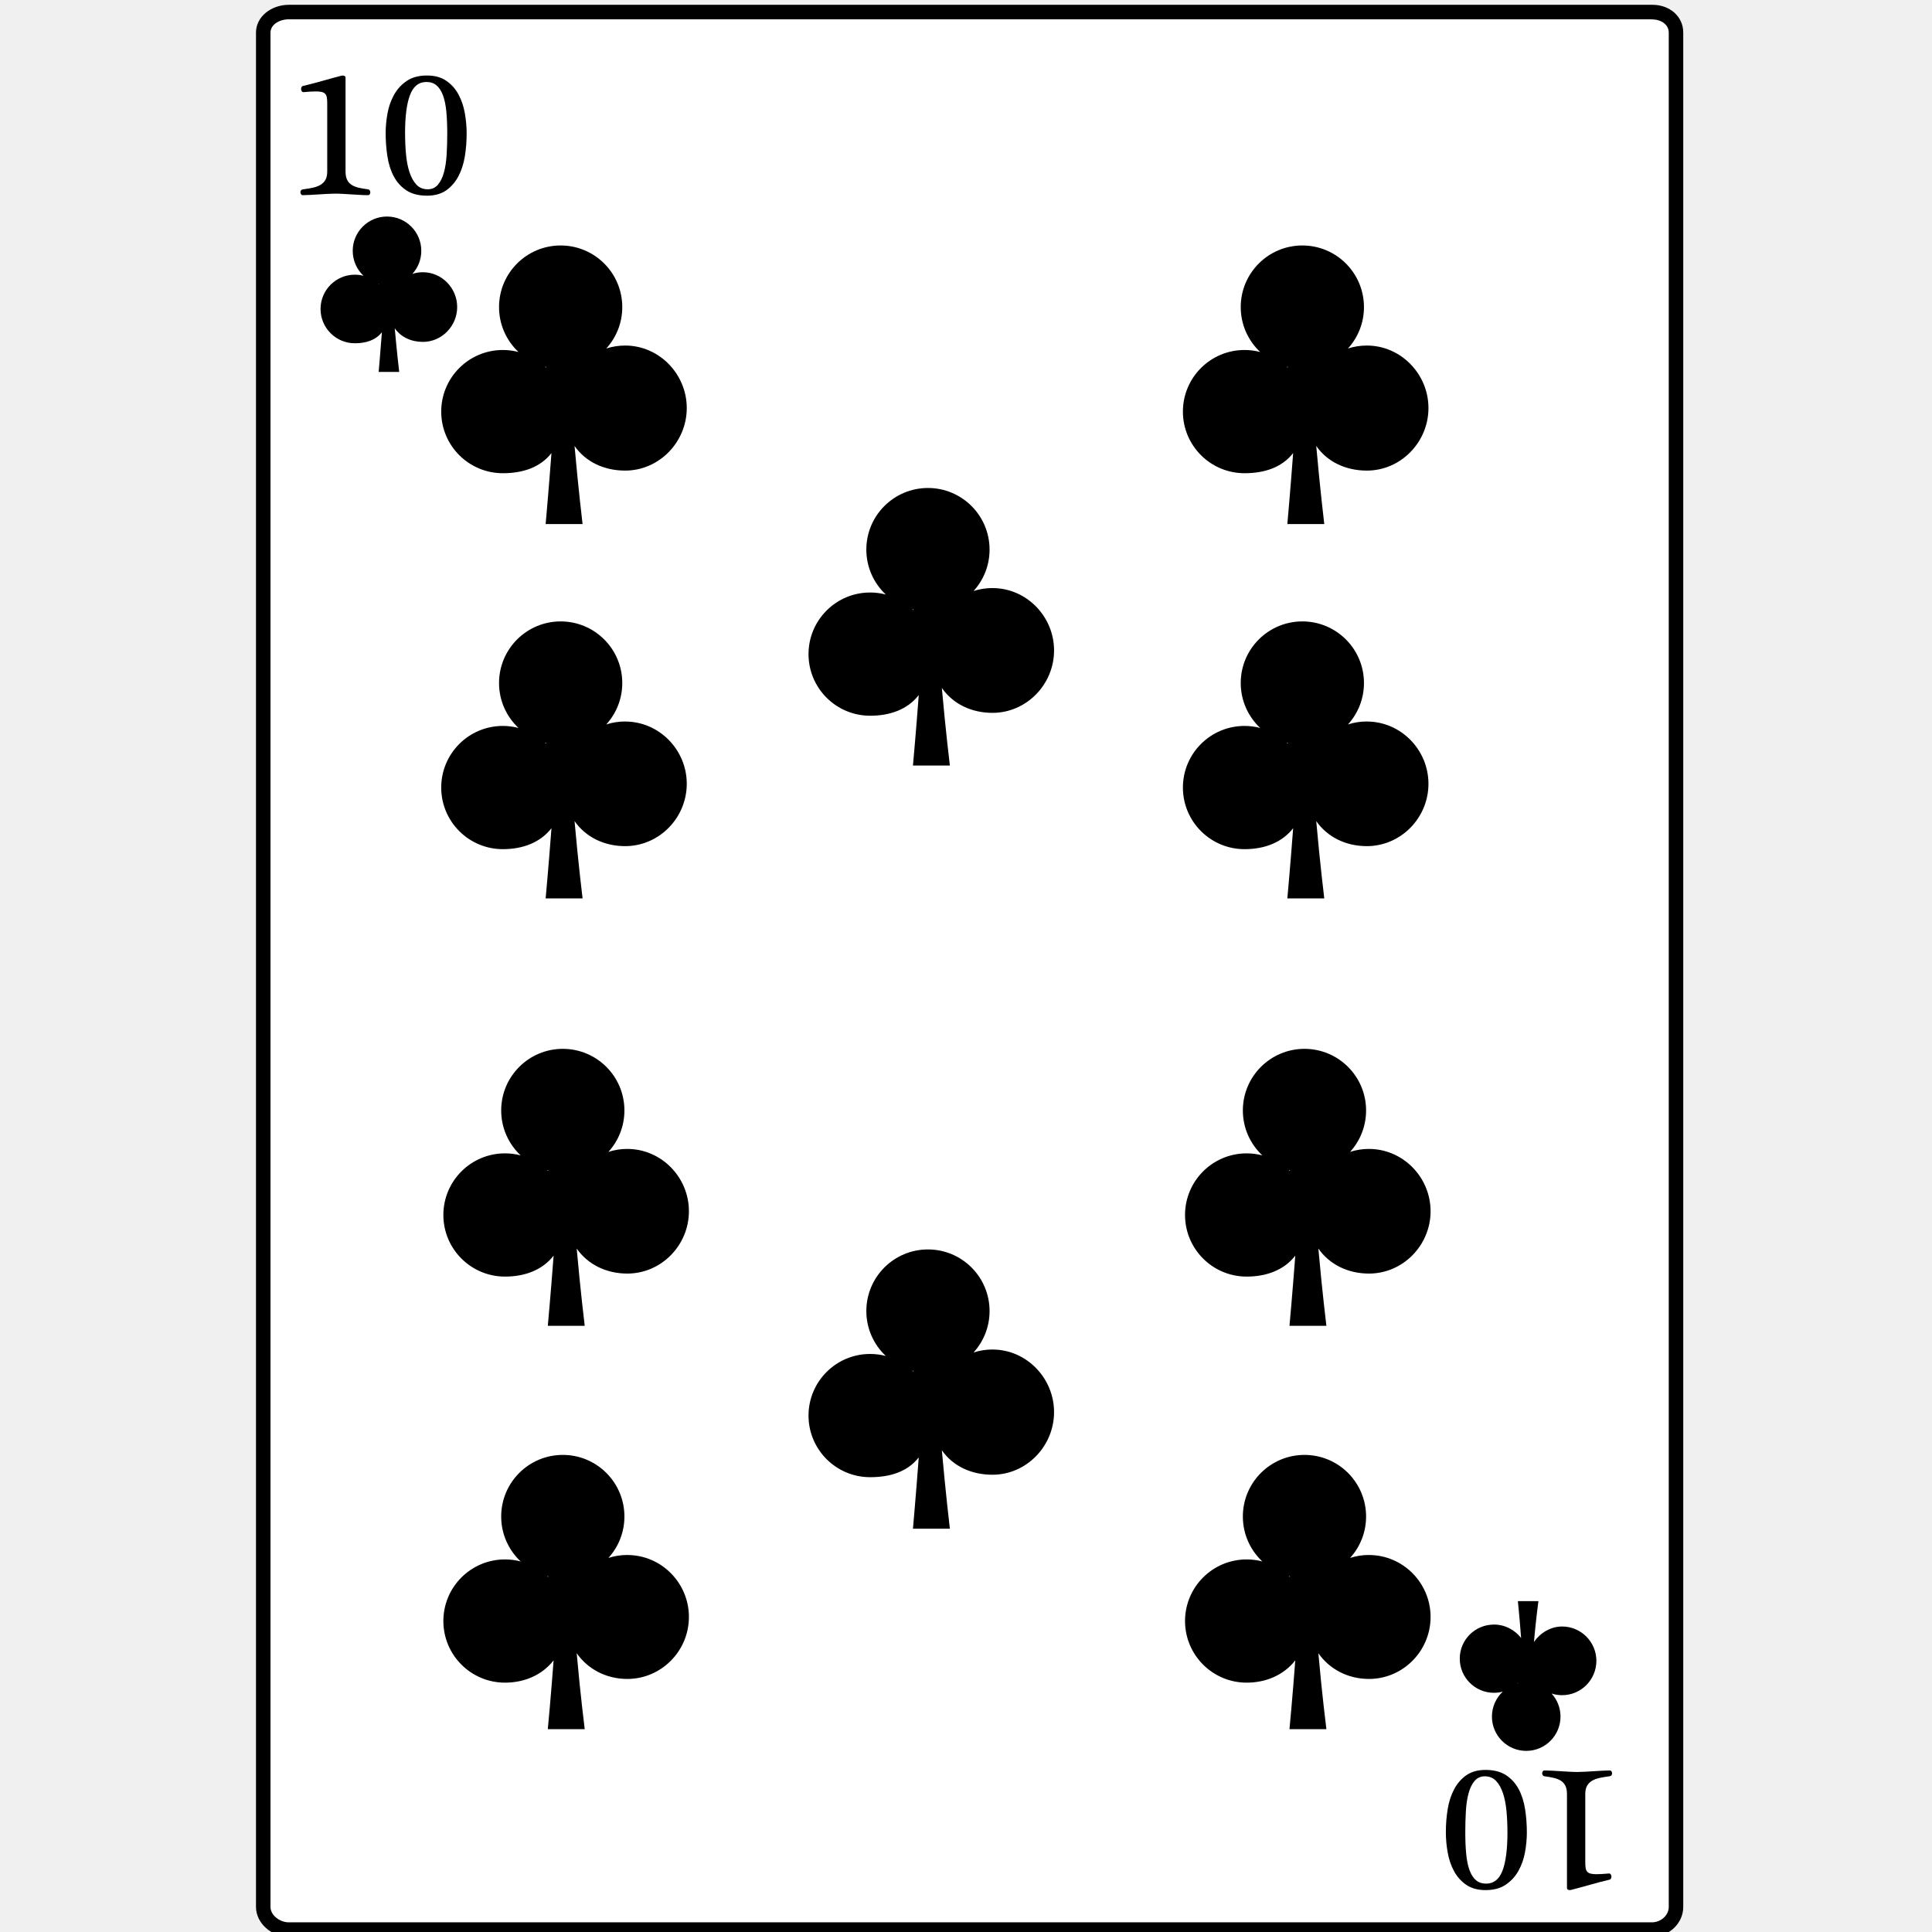
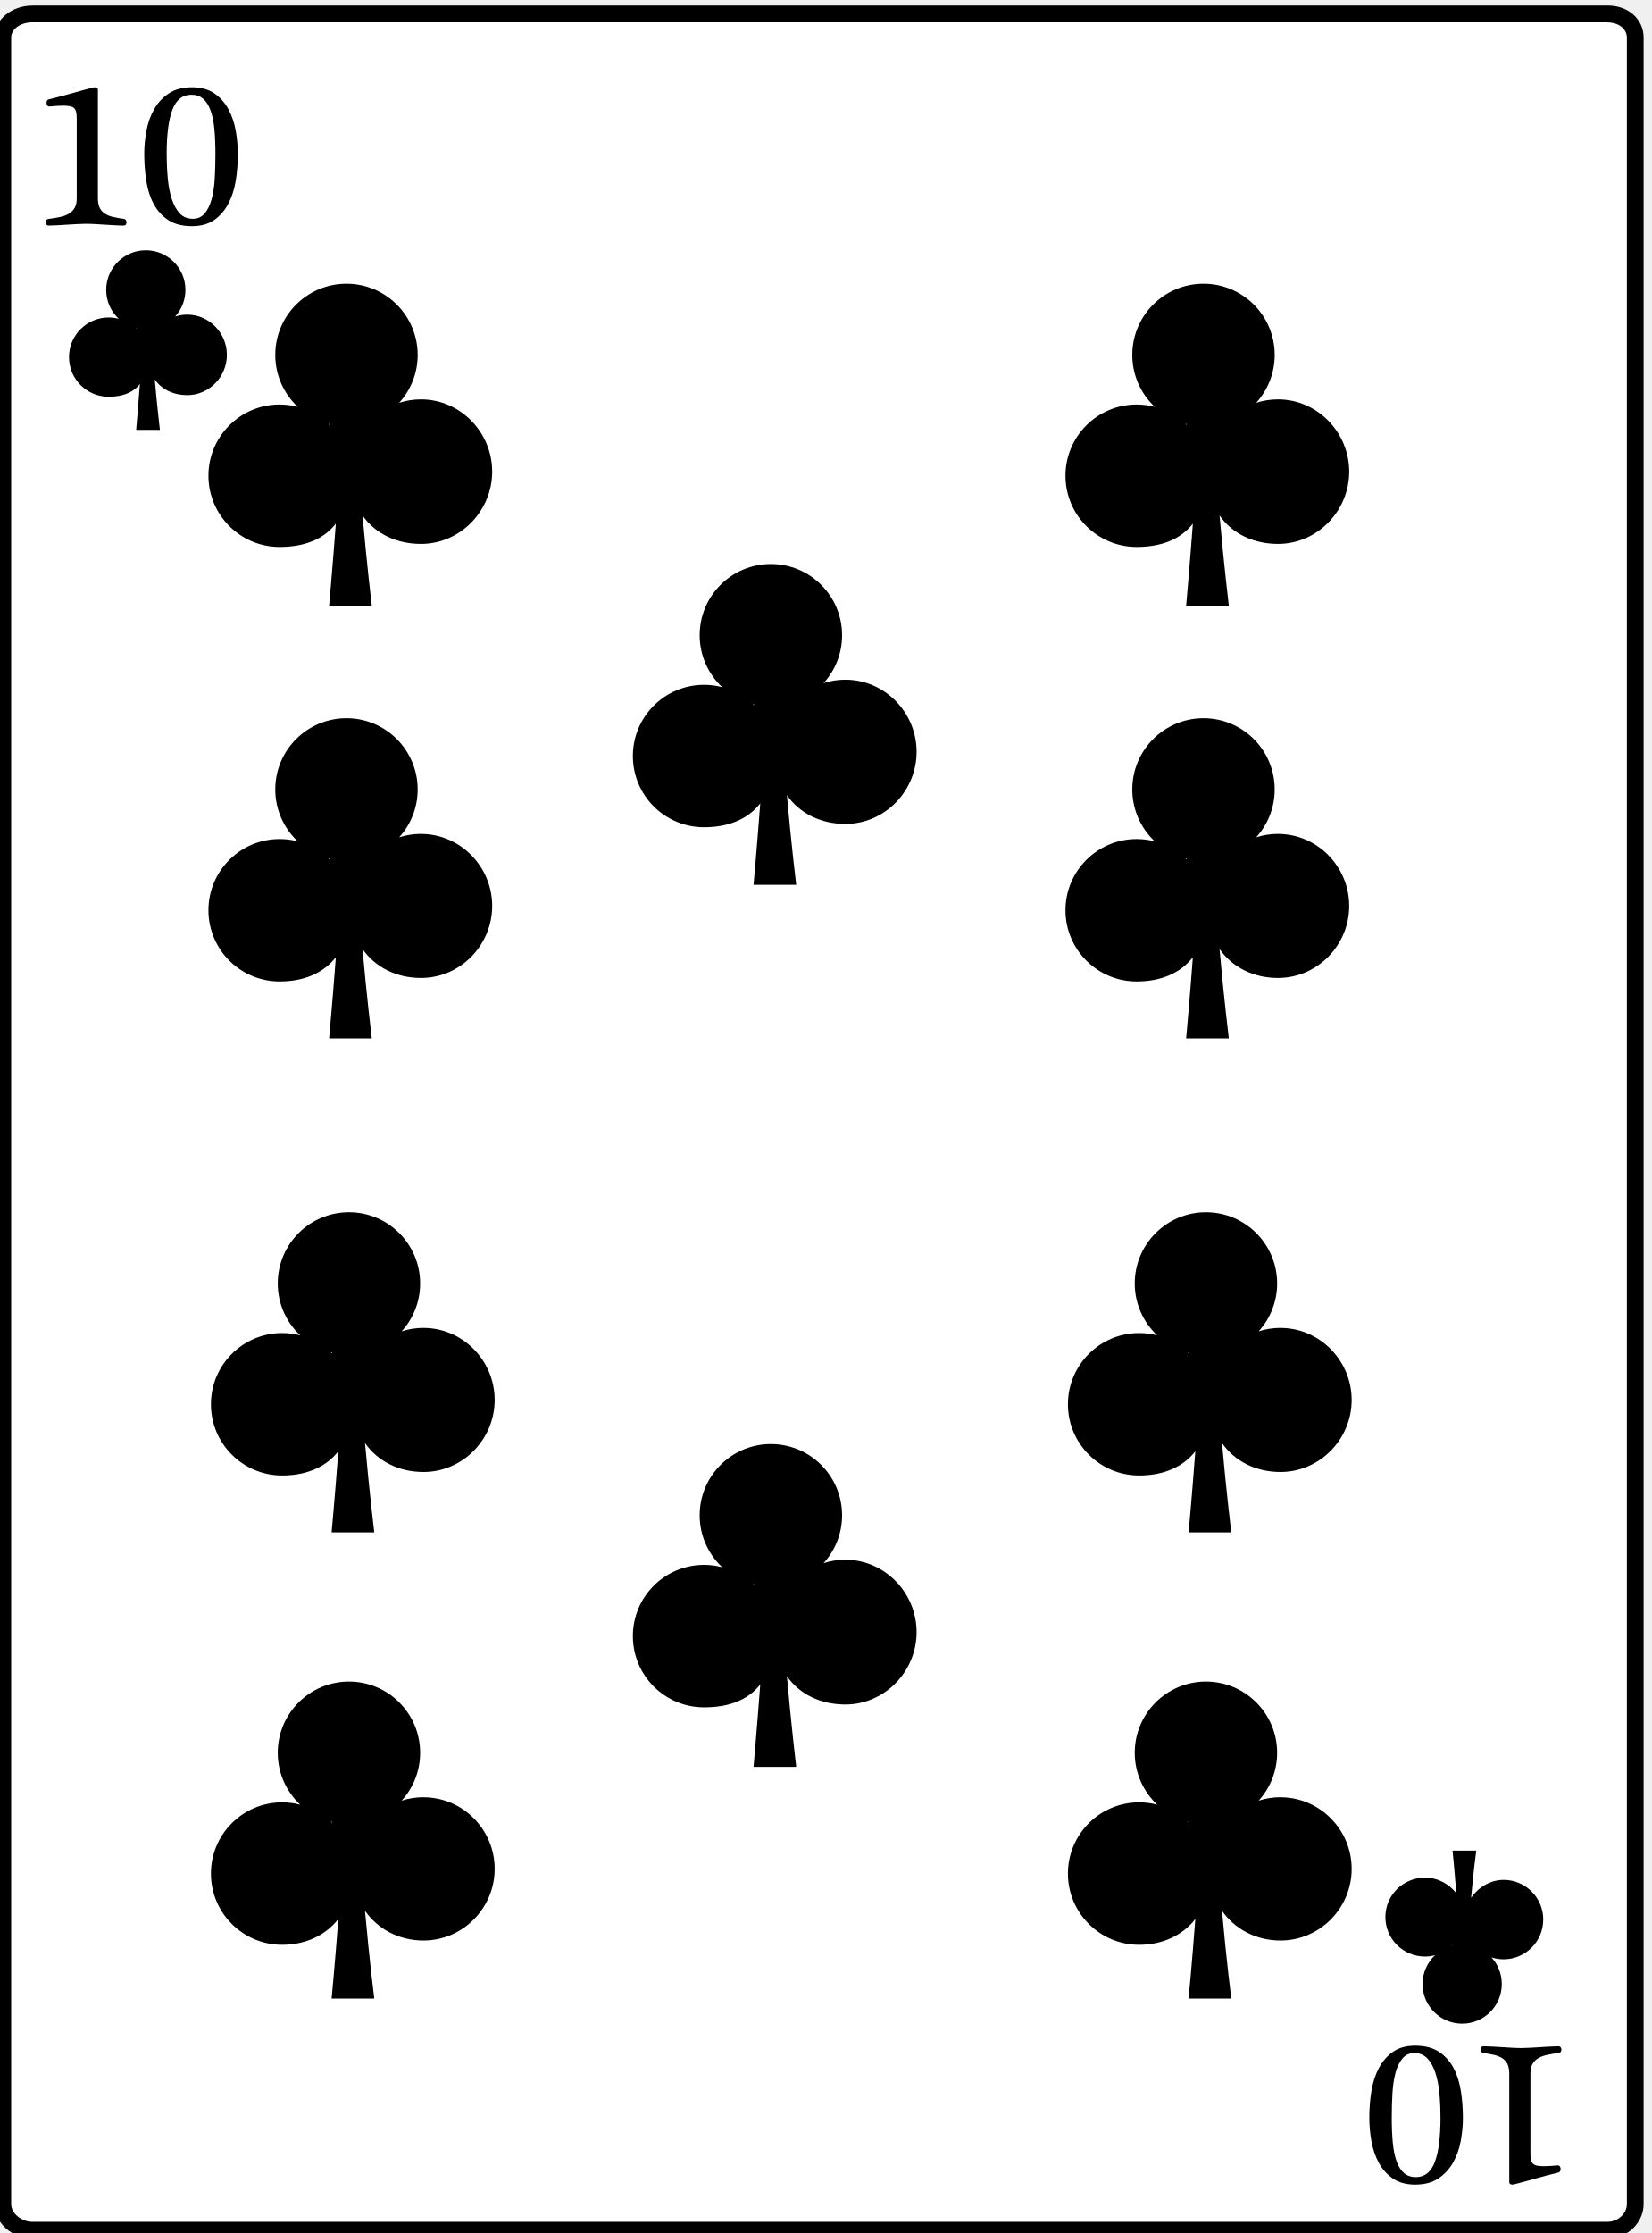
- <svg xmlns="http://www.w3.org/2000/svg" enable-background="new 0 0 800 800" version="1.1" viewBox="0 0 800 800" xmlSpace="preserve" xmlnsCc="http://web.resource.org/cc/" xmlnsDc="http://purl.org/dc/elements/1.1/" xmlnsRdf="http://www.w3.org/1999/02/22-rdf-syntax-ns#">
+ <svg xmlns="http://www.w3.org/2000/svg" enable-background="new 0 0 800 800" version="1.1" viewBox="108 0 592 800" xmlSpace="preserve" xmlnsCc="http://web.resource.org/cc/" xmlnsDc="http://purl.org/dc/elements/1.1/" xmlnsRdf="http://www.w3.org/1999/02/22-rdf-syntax-ns#">
  <path d="m119.61 799c-5.549 0-9.608-4.351-9.608-9.365v-776.12c0-5.015 4.06-9.52 9.61-9.52h564.38c5.55 0 10.01 4.505 10.01 9.521v776.11c0 5.015-4.459 9.365-10.009 9.365h-564.38z" fill="#fff" />
  <path d="m684.01 8.032c3.879 0 6.988 2.146 6.988 5.489v776.11c0 3.343-3.131 6.365-7.009 6.365h-564.38c-3.877 0-7.608-3.022-7.608-6.365v-776.12c0-3.343 3.73-5.52 7.61-5.52h564.39m-0.01-6h-564.38c-7.23 0-13.61 4.823-13.61 11.521v776.11c0 6.696 6.375 12.365 13.608 12.365h564.38c7.232 0 13.009-5.669 13.009-12.365v-776.12c0-6.697-5.56-11.52-12.8-11.52h-0.21z" />
  <path d="m143.08 70.979c0 1.41 0.212 2.556 0.635 3.437 0.424 0.881 1.04 1.586 1.852 2.114 0.81 0.529 1.798 0.928 2.962 1.198s2.486 0.5 3.967 0.688c0.259 0.048 0.464 0.197 0.617 0.447s0.23 0.519 0.23 0.805c0 0.287-0.083 0.55-0.247 0.788-0.166 0.238-0.424 0.358-0.777 0.358-0.964 0-2.022-0.036-3.174-0.106-1.151-0.071-2.327-0.141-3.526-0.211s-2.393-0.141-3.579-0.212c-1.188-0.071-2.288-0.105-3.297-0.105-0.918 0-1.963 0.035-3.14 0.105-1.176 0.071-2.37 0.142-3.58 0.212s-2.392 0.141-3.543 0.211c-1.153 0.07-2.176 0.106-3.068 0.106-0.331 0-0.582-0.128-0.759-0.383-0.175-0.254-0.263-0.533-0.263-0.834 0-0.278 0.081-0.532 0.246-0.765 0.164-0.231 0.423-0.371 0.776-0.417 1.458-0.188 2.803-0.412 4.037-0.671 1.235-0.259 2.298-0.647 3.193-1.165 0.893-0.518 1.591-1.211 2.098-2.083 0.504-0.87 0.758-2.023 0.758-3.459v-28.342c0-0.918-0.053-1.688-0.158-2.312-0.107-0.624-0.325-1.123-0.653-1.5-0.331-0.376-0.807-0.641-1.429-0.794-0.623-0.153-1.452-0.229-2.485-0.229-0.635 0-1.358 0.023-2.169 0.07s-1.734 0.118-2.769 0.211c-0.4 0.047-0.694-0.07-0.881-0.353-0.189-0.282-0.282-0.6-0.282-0.952 0-0.258 0.058-0.511 0.175-0.758 0.118-0.247 0.306-0.406 0.565-0.476 2.773-0.658 5.477-1.363 8.111-2.116s5.267-1.469 7.899-2.151c0.4-0.094 0.777-0.076 1.13 0.053 0.353 0.13 0.528 0.406 0.528 0.829v38.762z" />
  <path d="m176.83 31.265c3.174 0 5.82 0.723 7.936 2.168s3.803 3.327 5.06 5.643c1.258 2.316 2.139 4.896 2.646 7.741 0.504 2.845 0.758 5.654 0.758 8.428 0 3.292-0.253 6.478-0.758 9.557-0.507 3.08-1.4 5.825-2.682 8.235-1.281 2.411-2.967 4.344-5.06 5.802s-4.727 2.186-7.9 2.186c-3.479 0-6.324-0.729-8.534-2.186-2.209-1.458-3.955-3.391-5.237-5.802-1.281-2.41-2.164-5.178-2.646-8.305-0.482-3.126-0.722-6.336-0.722-9.627 0-2.586 0.252-5.29 0.758-8.112 0.506-2.821 1.412-5.4 2.715-7.741 1.305-2.339 3.063-4.255 5.272-5.749 2.2-1.492 5-2.238 8.38-2.238zm-9.09 23.98c0 3.033 0.128 5.937 0.387 8.711 0.259 2.775 0.74 5.231 1.446 7.371 0.706 2.139 1.658 3.85 2.856 5.13 1.199 1.282 2.762 1.922 4.691 1.922 1.74 0 3.15-0.64 4.231-1.922 1.081-1.281 1.91-2.979 2.487-5.096 0.576-2.116 0.945-4.572 1.111-7.37 0.164-2.798 0.247-5.69 0.247-8.676 0-3.503-0.129-6.577-0.389-9.222-0.258-2.645-0.729-4.873-1.409-6.683-0.682-1.81-1.576-3.174-2.681-4.09-1.105-0.917-2.492-1.375-4.162-1.375-3.15 0-5.407 1.793-6.771 5.378-1.38 3.585-2.06 8.893-2.06 15.922z" />
  <path d="m648.85 742.94c0-1.41-0.212-2.555-0.635-3.437-0.423-0.881-1.041-1.585-1.852-2.113-0.813-0.528-1.8-0.929-2.963-1.198-1.164-0.271-2.486-0.5-3.967-0.688-0.259-0.047-0.465-0.196-0.618-0.447-0.152-0.251-0.229-0.519-0.229-0.806 0-0.286 0.083-0.55 0.247-0.787 0.163-0.238 0.423-0.358 0.774-0.358 0.965 0 2.022 0.036 3.175 0.105 1.152 0.071 2.327 0.143 3.526 0.212 1.199 0.07 2.393 0.142 3.581 0.212 1.187 0.071 2.285 0.105 3.297 0.105 0.916 0 1.963-0.034 3.138-0.105 1.177-0.07 2.369-0.142 3.579-0.212 1.213-0.069 2.394-0.141 3.546-0.212 1.151-0.069 2.174-0.105 3.067-0.105 0.329 0 0.582 0.128 0.758 0.383 0.178 0.255 0.265 0.533 0.265 0.834 0 0.278-0.082 0.533-0.246 0.765-0.166 0.232-0.424 0.371-0.776 0.417-1.457 0.188-2.805 0.412-4.039 0.67-1.233 0.26-2.297 0.647-3.19 1.166-0.894 0.518-1.594 1.211-2.098 2.082-0.506 0.871-0.758 2.023-0.758 3.46v28.343c0 0.918 0.052 1.688 0.158 2.312 0.104 0.624 0.322 1.124 0.651 1.501 0.329 0.376 0.806 0.641 1.428 0.793 0.623 0.154 1.452 0.23 2.487 0.23 0.635 0 1.357-0.024 2.168-0.071 0.812-0.048 1.735-0.117 2.77-0.211 0.398-0.048 0.692 0.071 0.882 0.353 0.188 0.282 0.282 0.6 0.282 0.952 0 0.259-0.06 0.512-0.178 0.758-0.116 0.247-0.305 0.405-0.563 0.477-2.773 0.658-5.479 1.363-8.111 2.115-2.633 0.753-5.267 1.47-7.9 2.151-0.398 0.094-0.774 0.077-1.127-0.053-0.354-0.13-0.529-0.405-0.529-0.828v-38.75z" />
  <path d="m615.1 782.65c-3.174 0-5.818-0.723-7.935-2.168-2.115-1.446-3.803-3.327-5.061-5.644-1.258-2.315-2.14-4.896-2.645-7.74-0.507-2.845-0.759-5.653-0.759-8.429 0-3.291 0.252-6.477 0.759-9.557 0.505-3.08 1.398-5.825 2.679-8.234 1.282-2.411 2.969-4.344 5.062-5.803 2.093-1.457 4.726-2.187 7.899-2.187 3.48 0 6.325 0.729 8.534 2.187 2.211 1.459 3.957 3.392 5.237 5.803 1.282 2.409 2.163 5.178 2.645 8.304 0.483 3.127 0.724 6.336 0.724 9.628 0 2.587-0.253 5.291-0.758 8.112-0.506 2.821-1.411 5.4-2.716 7.74-1.305 2.339-3.063 4.256-5.272 5.749-2.2 1.5-5 2.24-8.39 2.24zm9.1-23.98c0-3.033-0.131-5.937-0.389-8.71-0.258-2.776-0.741-5.232-1.446-7.371-0.704-2.14-1.656-3.851-2.856-5.131-1.199-1.283-2.763-1.923-4.69-1.923-1.738 0-3.15 0.64-4.232 1.923-1.08 1.28-1.909 2.979-2.484 5.096-0.577 2.115-0.947 4.572-1.112 7.371-0.165 2.797-0.246 5.688-0.246 8.676 0 3.503 0.129 6.576 0.387 9.22 0.26 2.646 0.729 4.874 1.412 6.685 0.682 1.81 1.575 3.174 2.679 4.091 1.105 0.916 2.494 1.376 4.161 1.376 3.152 0 5.409-1.793 6.771-5.379 1.37-3.6 2.05-8.91 2.05-15.94z" />
  <g clip-rule="evenodd" fill-rule="evenodd">
    <path d="m175.11 112.72c-1.516 0-2.976 0.24-4.346 0.681 2.291-2.521 3.685-5.869 3.685-9.542 0-7.842-6.356-14.197-14.197-14.197s-14.198 6.355-14.198 14.197c0 4.082 1.727 7.76 4.486 10.35-1.153-0.302-2.362-0.465-3.609-0.465-7.842 0-14.197 6.356-14.197 14.197s6.355 14.197 14.197 14.197c4.555 0 8.604-1.232 11.203-4.567-0.649 8.7-1.338 16.429-1.338 16.429h8.508s-1.007-8.493-1.849-18.068c2.564 3.684 6.827 5.638 11.656 5.638 7.842 0 14.197-6.584 14.197-14.426 0.01-7.84-6.35-14.42-14.19-14.42zm-18.19 4.94c-0.022 0.045-0.043 0.089-0.066 0.134-0.07-0.067-0.141-0.134-0.212-0.201 0.1 0.03 0.19 0.05 0.28 0.07z" />
    <path d="m661.03 687.72c0-7.843-6.355-14.221-14.197-14.221-4.829 0-9.093 2.714-11.657 6.399 0.843-9.576 1.85-16.896 1.85-16.896h-8.509s0.689 6.559 1.339 15.258c-2.598-3.334-6.647-5.565-11.204-5.565-7.841 0-14.196 6.27-14.196 14.11s6.355 14.152 14.196 14.152c1.247 0 2.458-0.185 3.611-0.486-2.76 2.59-4.486 6.257-4.486 10.339 0 7.841 6.357 14.193 14.197 14.193 7.841 0 14.196-6.359 14.196-14.201 0-3.673-1.394-7.021-3.683-9.542 1.369 0.44 2.83 0.679 4.346 0.679 7.83 0 14.19-6.38 14.19-14.22zm-32.67 9.34c0.07-0.067 0.142-0.135 0.21-0.201 0.022 0.045 0.045 0.089 0.066 0.134-0.1 0.03-0.19 0.05-0.28 0.07z" />
  </g>
  <g clip-rule="evenodd" fill-rule="evenodd">
    <path d="m259.75 643.88c-2.726 0-5.351 0.433-7.813 1.224 4.113-4.529 6.621-10.545 6.621-17.146 0-14.091-11.423-25.514-25.511-25.514-14.094 0-25.516 11.423-25.516 25.514 0 7.337 3.103 13.943 8.059 18.6-2.071-0.543-4.246-0.836-6.486-0.836-14.091 0-25.515 11.423-25.515 25.514 0 14.09 11.423 25.514 25.515 25.514 8.185 0 15.465-3.245 20.134-9.24-1.169 15.638-2.405 28.496-2.405 28.496h15.289s-1.808-14.232-3.322-31.441c4.608 6.62 12.27 10.65 20.951 10.65 14.089 0 25.513-11.575 25.513-25.666s-11.41-25.65-25.5-25.65zm-32.69 8.87c-0.039 0.081-0.078 0.159-0.12 0.239-0.125-0.122-0.25-0.24-0.378-0.361 0.16 0.04 0.33 0.08 0.5 0.12z" />
    <path d="m259.75 475.74c-2.726 0-5.351 0.432-7.813 1.224 4.113-4.531 6.621-10.547 6.621-17.146 0-14.092-11.423-25.514-25.511-25.514-14.094 0-25.516 11.422-25.516 25.514 0 7.336 3.103 13.944 8.059 18.599-2.071-0.543-4.246-0.835-6.486-0.835-14.091 0-25.515 11.423-25.515 25.513 0 14.092 11.423 25.515 25.515 25.515 8.185 0 15.465-2.677 20.134-8.67-1.169 15.636-2.405 29.063-2.405 29.063h15.289s-1.808-14.802-3.322-32.01c4.608 6.619 12.27 10.366 20.951 10.366 14.089 0 25.513-11.72 25.513-25.81 0.01-14.08-11.41-25.8-25.5-25.8zm-32.69 8.88c-0.039 0.078-0.078 0.158-0.12 0.239-0.125-0.122-0.25-0.242-0.378-0.362 0.16 0.04 0.33 0.08 0.5 0.12z" />
    <path d="m258.86 298.75c-2.727 0-5.35 0.432-7.813 1.224 4.113-4.531 6.623-10.545 6.623-17.146 0-14.092-11.426-25.514-25.514-25.514-14.093 0-25.515 11.422-25.515 25.514 0 7.336 3.103 13.944 8.059 18.599-2.07-0.542-4.244-0.835-6.487-0.835-14.09 0-25.514 11.423-25.514 25.513 0 14.091 11.423 25.515 25.514 25.515 8.185 0 15.466-2.683 20.136-8.677-1.17 15.636-2.408 29.058-2.408 29.058h15.289s-1.806-14.795-3.321-32.002c4.608 6.619 12.271 10.369 20.951 10.369 14.089 0 25.513-11.717 25.513-25.809s-11.42-25.79-25.51-25.79zm-32.69 8.88c-0.037 0.081-0.08 0.159-0.117 0.24-0.125-0.122-0.25-0.242-0.38-0.361 0.17 0.04 0.33 0.08 0.5 0.12z" />
    <path d="m258.86 143.08c-2.727 0-5.35 0.432-7.813 1.224 4.113-4.531 6.623-10.546 6.623-17.146 0-14.091-11.426-25.514-25.514-25.514-14.093 0-25.515 11.422-25.515 25.514 0 7.336 3.103 13.945 8.059 18.598-2.07-0.542-4.244-0.833-6.487-0.833-14.09 0-25.514 11.422-25.514 25.512 0 14.091 11.423 25.514 25.514 25.514 8.185 0 15.466-2.349 20.136-8.342-1.17 15.636-2.408 29.39-2.408 29.39h15.289s-1.806-15.128-3.321-32.335c4.608 6.62 12.271 10.201 20.951 10.201 14.089 0 25.513-11.8 25.513-25.892 0.01-14.09-11.42-25.89-25.51-25.89zm-32.69 8.88c-0.037 0.081-0.08 0.159-0.117 0.24-0.125-0.121-0.25-0.242-0.38-0.361 0.17 0.04 0.33 0.08 0.5 0.12z" />
    <path d="m566.86 643.88c-2.727 0-5.351 0.433-7.813 1.224 4.112-4.529 6.621-10.545 6.621-17.146 0-14.091-11.424-25.514-25.512-25.514-14.094 0-25.516 11.423-25.516 25.514 0 7.337 3.103 13.943 8.059 18.6-2.071-0.543-4.245-0.836-6.486-0.836-14.091 0-25.515 11.423-25.515 25.514 0 14.09 11.424 25.514 25.515 25.514 8.185 0 15.466-3.245 20.134-9.24-1.168 15.638-2.404 28.496-2.404 28.496h15.289s-1.81-14.232-3.323-31.441c4.608 6.62 12.271 10.65 20.951 10.65 14.089 0 25.512-11.575 25.512-25.666s-11.43-25.65-25.52-25.65zm-32.69 8.87c-0.04 0.081-0.079 0.159-0.121 0.239-0.124-0.122-0.249-0.24-0.377-0.361 0.17 0.04 0.33 0.08 0.5 0.12z" />
    <path d="m410.95 558.8c-2.725 0-5.349 0.434-7.813 1.225 4.114-4.531 6.622-10.547 6.622-17.148 0-14.09-11.424-25.512-25.512-25.512-14.094 0-25.516 11.422-25.516 25.512 0 7.338 3.103 13.946 8.06 18.601-2.072-0.542-4.247-0.834-6.486-0.834-14.092 0-25.515 11.422-25.515 25.513s11.423 25.514 25.515 25.514c8.184 0 15.465-2.207 20.133-8.201-1.169 15.637-2.405 29.535-2.405 29.535h15.289s-1.809-15.271-3.322-32.48c4.607 6.619 12.271 10.131 20.949 10.131 14.09 0 25.514-11.835 25.514-25.927s-11.41-25.92-25.5-25.92zm-32.69 8.87c-0.039 0.081-0.078 0.159-0.12 0.239-0.125-0.12-0.251-0.241-0.379-0.362 0.16 0.05 0.33 0.08 0.5 0.12z" />
    <path d="m410.95 243.5c-2.725 0-5.349 0.433-7.813 1.224 4.114-4.53 6.622-10.546 6.622-17.147 0-14.09-11.424-25.513-25.512-25.513-14.094 0-25.516 11.422-25.516 25.513 0 7.337 3.103 13.945 8.06 18.601-2.072-0.542-4.247-0.835-6.486-0.835-14.092 0-25.515 11.423-25.515 25.513 0 14.091 11.423 25.514 25.515 25.514 8.184 0 15.465-2.558 20.133-8.552-1.169 15.636-2.405 29.183-2.405 29.183h15.289s-1.809-14.92-3.322-32.128c4.607 6.619 12.271 10.306 20.949 10.306 14.09 0 25.514-11.748 25.514-25.839s-11.41-25.83-25.5-25.83zm-32.69 8.88c-0.039 0.082-0.078 0.159-0.12 0.24-0.125-0.122-0.251-0.241-0.379-0.362 0.16 0.04 0.33 0.08 0.5 0.12z" />
    <path d="m566.86 475.74c-2.727 0-5.351 0.432-7.813 1.224 4.112-4.531 6.621-10.547 6.621-17.146 0-14.092-11.424-25.514-25.512-25.514-14.094 0-25.516 11.422-25.516 25.514 0 7.336 3.103 13.944 8.059 18.599-2.071-0.543-4.245-0.835-6.486-0.835-14.091 0-25.515 11.423-25.515 25.513 0 14.092 11.424 25.515 25.515 25.515 8.185 0 15.466-2.677 20.134-8.67-1.168 15.636-2.404 29.063-2.404 29.063h15.289s-1.81-14.802-3.323-32.01c4.608 6.619 12.271 10.366 20.951 10.366 14.089 0 25.512-11.72 25.512-25.81 0-14.08-11.43-25.8-25.52-25.8zm-32.69 8.88c-0.04 0.078-0.079 0.158-0.121 0.239-0.124-0.122-0.249-0.242-0.377-0.362 0.17 0.04 0.33 0.08 0.5 0.12z" />
    <path d="m565.98 298.75c-2.728 0-5.351 0.432-7.813 1.224 4.112-4.531 6.622-10.545 6.622-17.146 0-14.092-11.425-25.514-25.514-25.514-14.092 0-25.515 11.422-25.515 25.514 0 7.336 3.103 13.944 8.059 18.599-2.07-0.542-4.244-0.835-6.487-0.835-14.09 0-25.514 11.423-25.514 25.513 0 14.091 11.424 25.515 25.514 25.515 8.185 0 15.467-2.683 20.136-8.677-1.17 15.636-2.407 29.058-2.407 29.058h15.29s-1.808-14.795-3.322-32.002c4.608 6.619 12.271 10.369 20.951 10.369 14.089 0 25.512-11.717 25.512-25.809s-11.42-25.79-25.51-25.79zm-32.7 8.88c-0.037 0.081-0.079 0.159-0.117 0.24-0.125-0.122-0.25-0.242-0.379-0.361 0.17 0.04 0.34 0.08 0.5 0.12z" />
    <path d="m565.98 143.08c-2.728 0-5.351 0.432-7.813 1.224 4.112-4.531 6.622-10.546 6.622-17.146 0-14.091-11.425-25.514-25.514-25.514-14.092 0-25.515 11.422-25.515 25.514 0 7.336 3.103 13.945 8.059 18.598-2.07-0.542-4.244-0.833-6.487-0.833-14.09 0-25.514 11.422-25.514 25.512 0 14.091 11.424 25.514 25.514 25.514 8.185 0 15.467-2.349 20.136-8.342-1.17 15.636-2.407 29.39-2.407 29.39h15.29s-1.808-15.128-3.322-32.335c4.608 6.62 12.271 10.201 20.951 10.201 14.089 0 25.512-11.8 25.512-25.892 0-14.09-11.42-25.89-25.51-25.89zm-32.7 8.88c-0.037 0.081-0.079 0.159-0.117 0.24-0.125-0.121-0.25-0.242-0.379-0.361 0.17 0.04 0.34 0.08 0.5 0.12z" />
  </g>
</svg>
